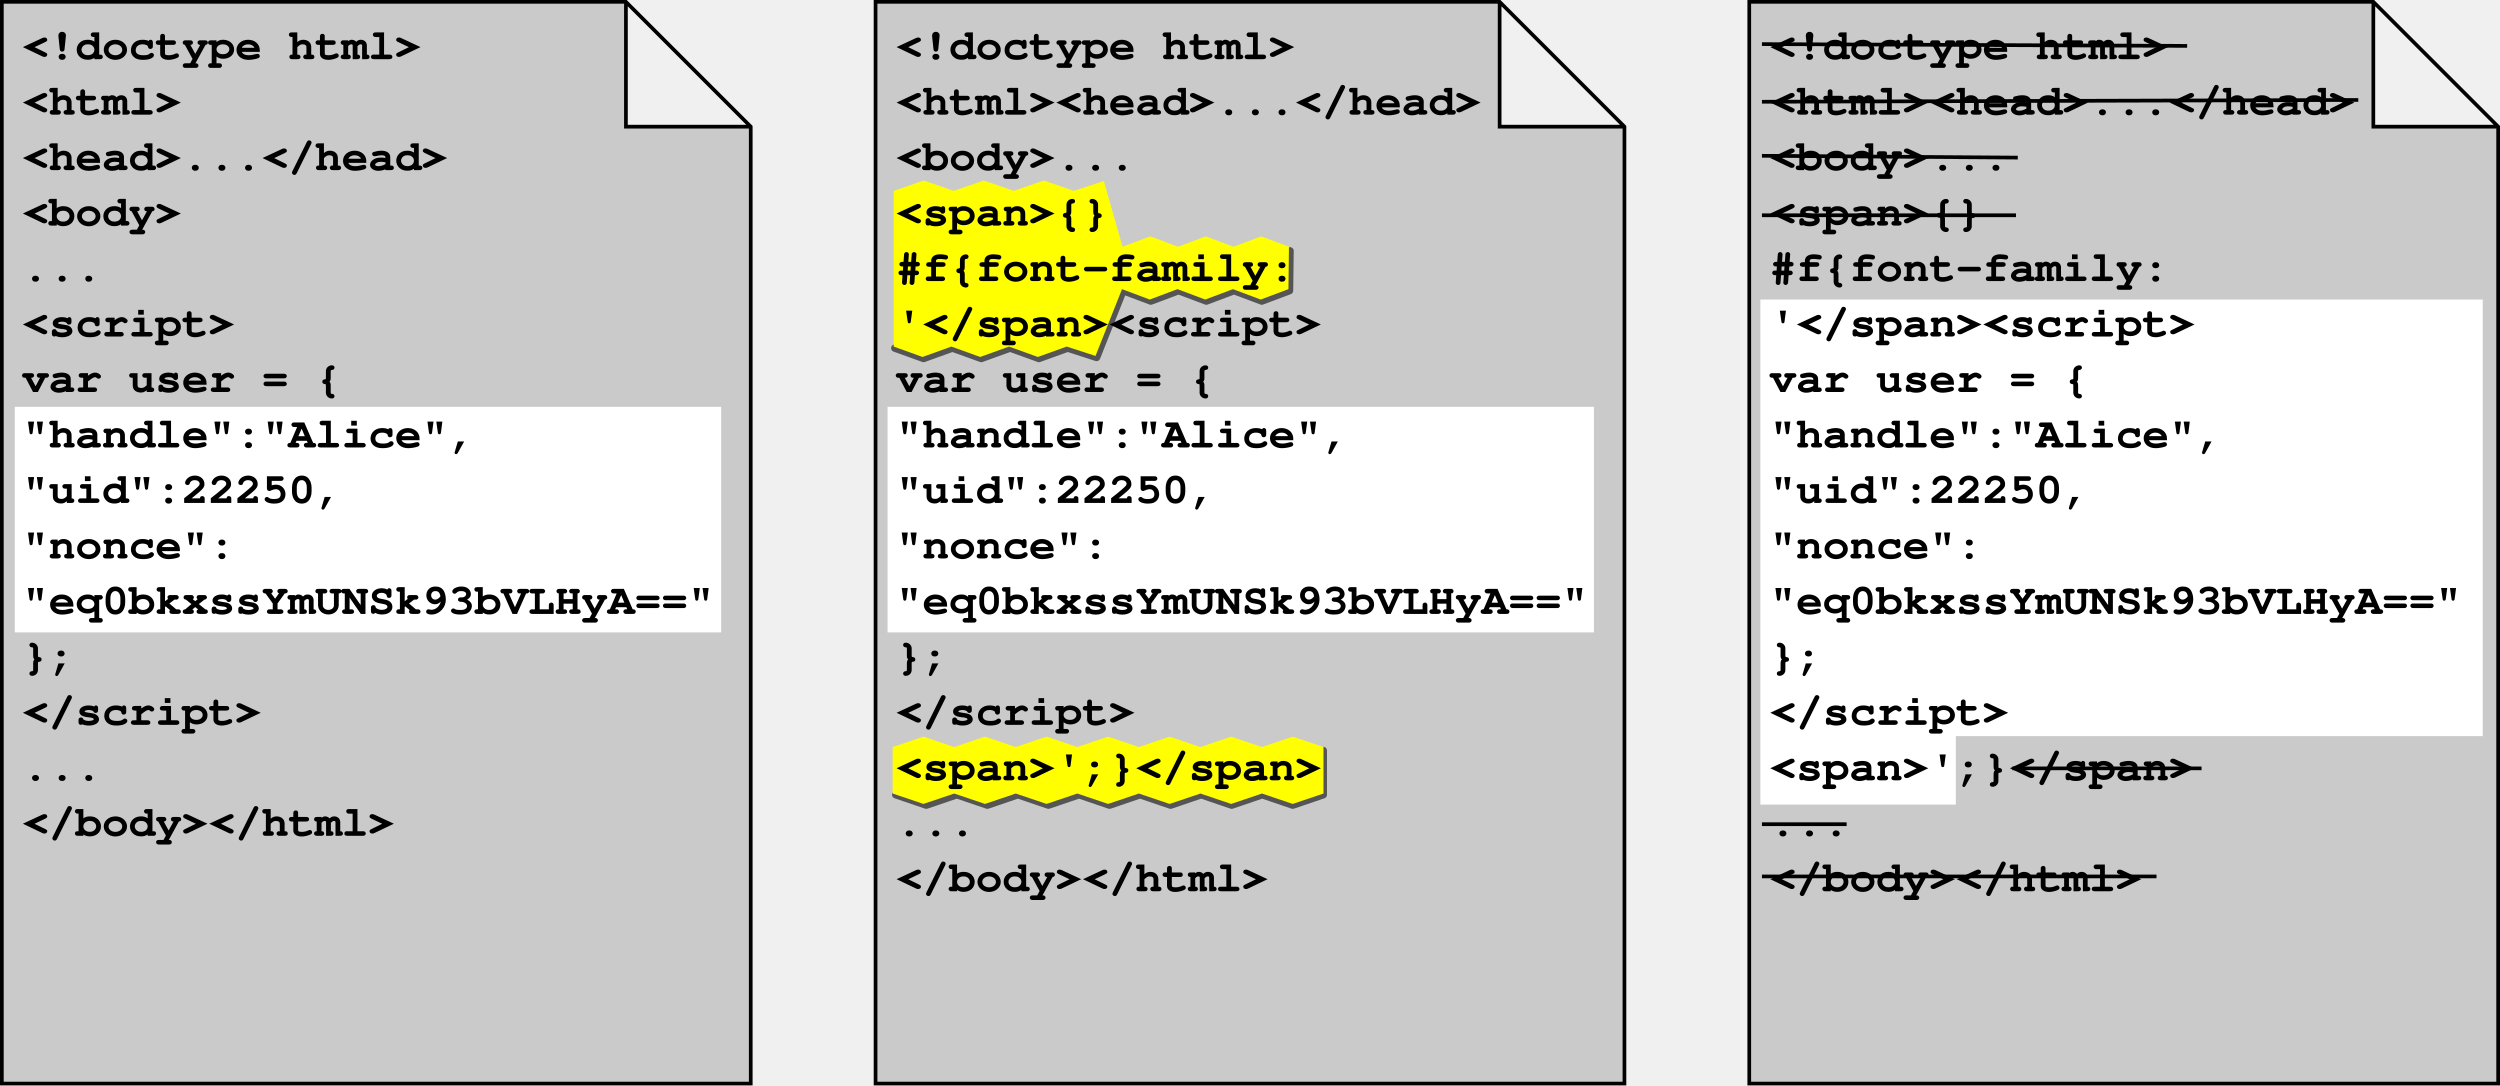
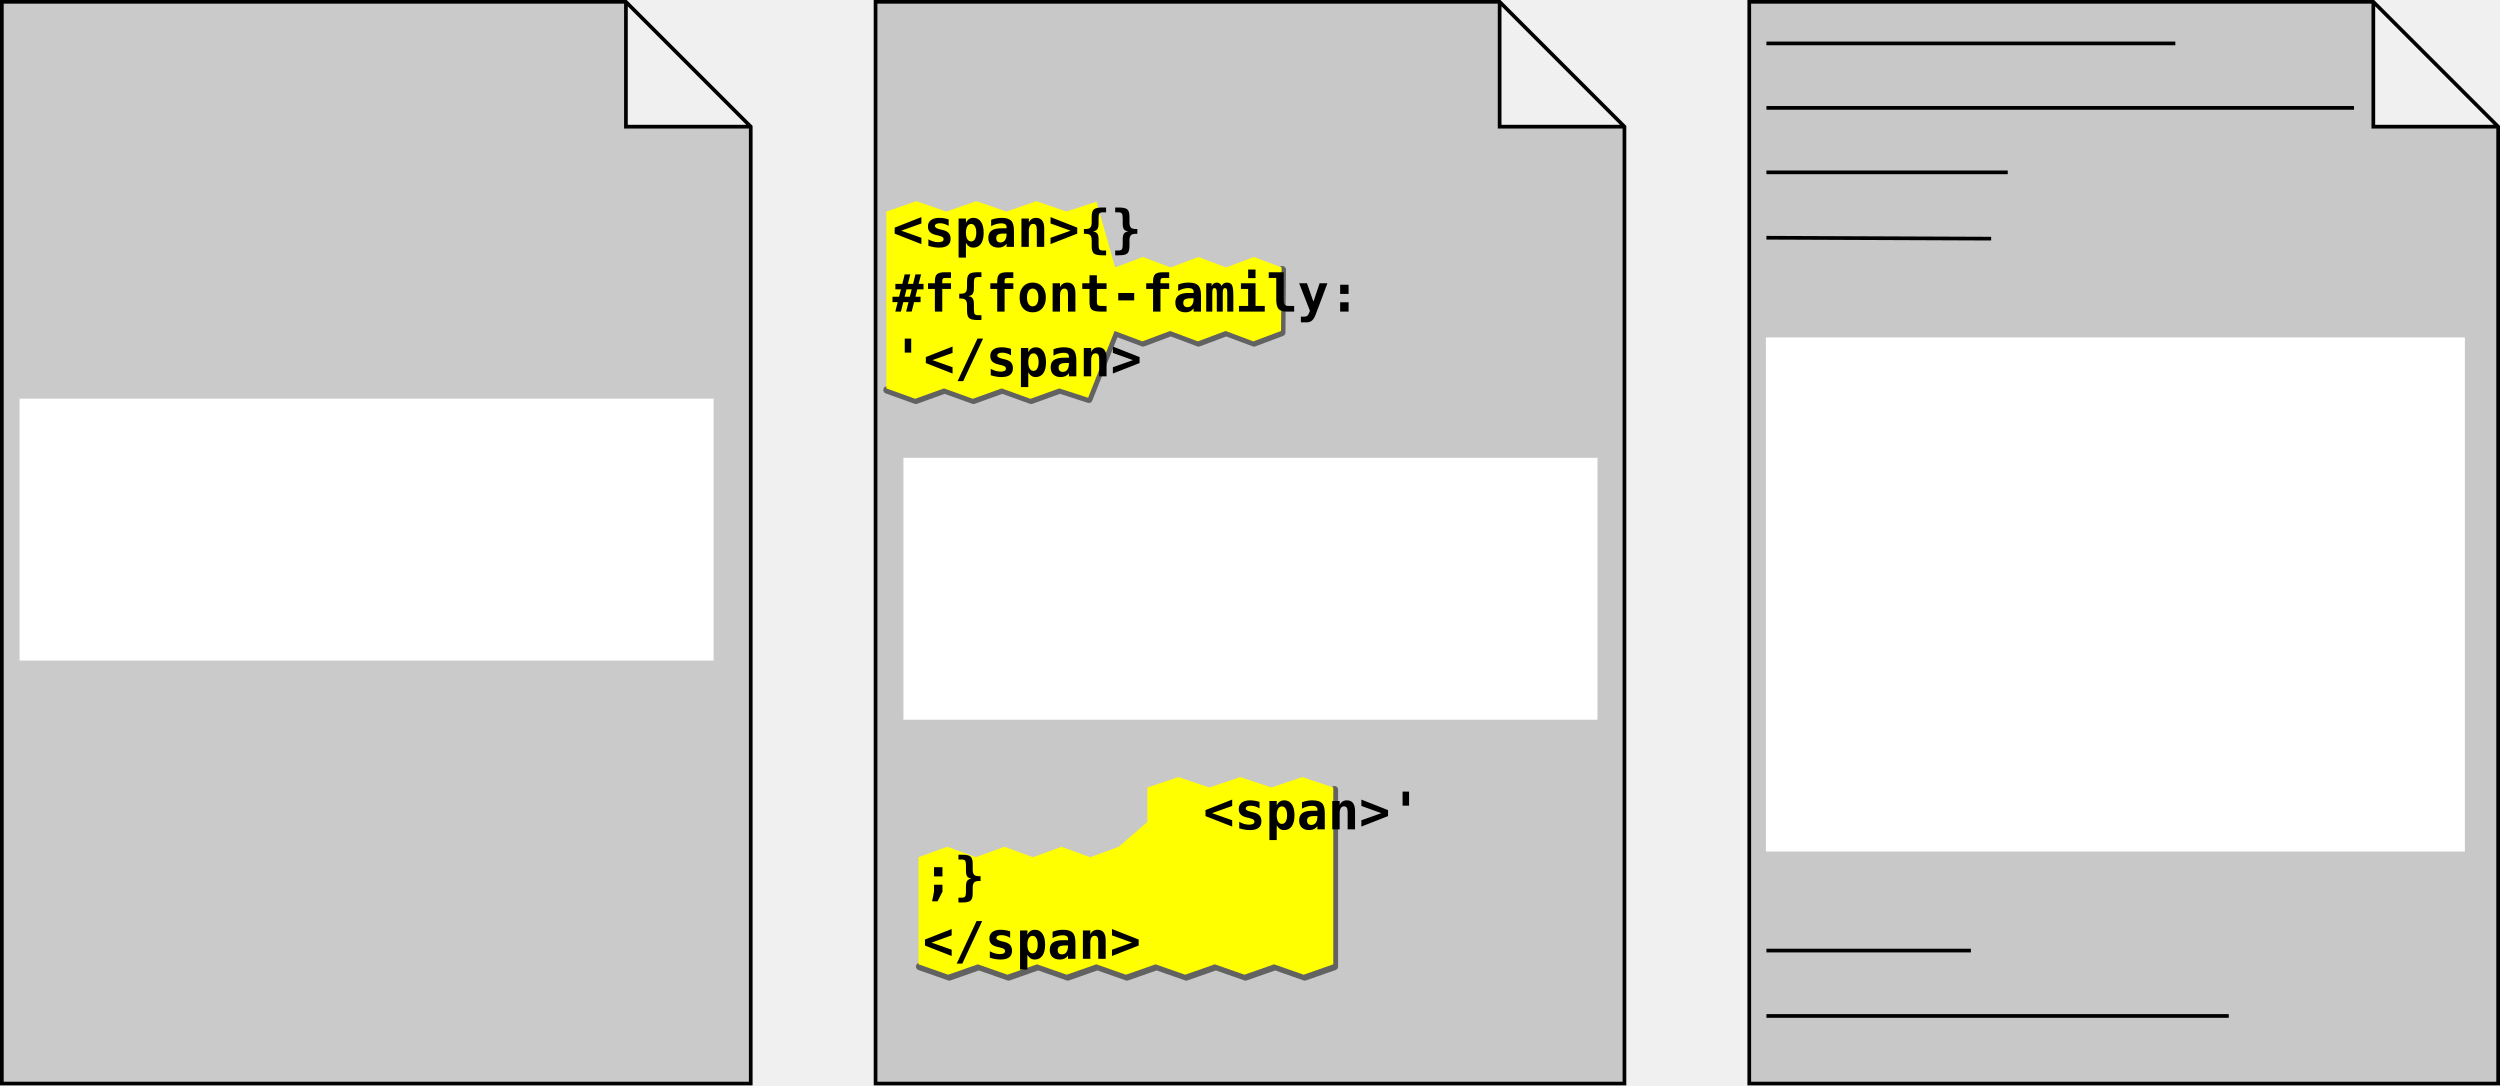
- <svg xmlns="http://www.w3.org/2000/svg" version="1.1" width="676" height="293.5">
-   <path d="m 169.25,0.5 0,33.75 33.75,0 -33.75,-33.75 z m -168.75,0 168.75,0 33.75,33.75 0,258.75 -202.5,0 0,-292.5 z" style="fill:#cacaca;stroke:#000;stroke-miterlimit:2" />
-   <path d="m 405.5,0.5 0,33.75 33.75,0 -33.75,-33.75 z m -168.75,0 168.75,0 33.75,33.75 0,258.75 -202.5,0 0,-292.5 z" style="fill:#cacaca;stroke:#000;stroke-miterlimit:2" />
-   <path d="m 641.75,0.5 0,33.75 33.75,0 -33.75,-33.75 z m -168.75,0 168.75,0 33.75,33.75 0,258.75 -202.5,0 0,-292.5 z" style="fill:#cacaca;stroke:#000;stroke-miterlimit:2" />
-   <rect x="4" y="110" width="191" height="61" fill="#fff" />
-   <rect x="240" y="110" width="191" height="61" fill="#fff" />
-   <path d="m 476,81 195.333,0 0,118.052 -142.484,0 0,18.512 -52.849,0 0,-136.564 z" fill="#fff" />
-   <path d="m 348.825,67.831 -0.141,10.772 -7.5,2.812 -7.5,-2.812 -7.5,2.812 -7.5,-2.812 -7.5,2.812 -7.5,-2.812 -7.167,18.056 -7.795,-2.53 -7.795,2.812 -7.795,-2.812 -7.795,2.812 -7.795,-2.812 -7.795,2.812 -7.795,-2.812" style="stroke:#555;stroke-width:2;stroke-linecap:round;stroke-linejoin:round" />
-   <path d="m 357.816,202.952 7e-5,11.953 -8.258,2.812 -8.258,-2.812 -8.258,2.812 -8.258,-2.812 -8.258,2.812 -8.258,-2.812 -8.258,2.812 -8.258,-2.812 -8.258,2.812 -8.258,-2.812 -8.258,2.812 -8.258,-2.812 -8.258,2.812 -8.258,-2.812" style="stroke:#555;stroke-width:2;stroke-linecap:round;stroke-linejoin:round" />
-   <path d="m 241.657,51.614 8.118,-2.812 8.118,2.812 8.118,-2.812 8.118,2.812 8.118,-2.812 8.118,2.812 8.118,-2.671 5.05,17.774 7.5,-2.812 7.5,2.812 7.5,-2.812 7.5,2.812 7.5,-2.812 7.5,2.812 -0.141,11.47 -7.5,2.812 -7.5,-2.812 -7.5,2.812 -7.5,-2.812 -7.5,2.812 -7.5,-2.812 -7.167,18.056 -7.795,-2.53 -7.795,2.812 -7.795,-2.812 -7.795,2.812 -7.795,-2.812 -7.795,2.812 -7.795,-2.812 0,-42.098 z" style="fill:#ffff00;fill-opacity:1;stroke:none" />
-   <path d="m 249.696,199.185 8.321,2.812 8.321,-2.812 8.321,2.812 8.321,-2.812 8.321,2.812 8.321,-2.812 8.321,2.812 8.321,-2.812 8.321,2.812 8.321,-2.812 8.321,2.812 8.321,-2.812 8.321,2.812 4e-4,12.574 -8.321,2.812 -8.321,-2.812 -8.321,2.812 -8.321,-2.812 -8.321,2.812 -8.321,-2.812 -8.321,2.812 -8.321,-2.812 -8.321,2.812 -8.321,-2.812 -8.321,2.812 -8.321,-2.812 -8.321,2.812 -8.321,-2.812 0,-12.574 8.321,-2.812 z" style="fill:#ffff00;fill-opacity:1;stroke:none" />
-   <text style="font-size:12px;font-weight:bold;font-family:Courier;fill:#000">
-     <tspan x="6" y="16">&lt;!doctype html&gt;</tspan>
-     <tspan x="6" y="31">&lt;html&gt;</tspan>
-     <tspan x="6" y="46">&lt;head&gt;...&lt;/head&gt;</tspan>
-     <tspan x="6" y="61">&lt;body&gt;</tspan>
-     <tspan x="6" y="76">...</tspan>
-     <tspan x="6" y="91">&lt;script&gt;</tspan>
-     <tspan x="6" y="106">var user = {</tspan>
-     <tspan x="6" y="121">"handle":"Alice",</tspan>
-     <tspan x="6" y="136">"uid":22250,</tspan>
-     <tspan x="6" y="151">"nonce":</tspan>
-     <tspan x="6" y="166">"eq0bkxssYmUNSk93bVLHyA=="</tspan>
-     <tspan x="6" y="181">};</tspan>
-     <tspan x="6" y="196">&lt;/script&gt;</tspan>
-     <tspan x="6" y="211">...</tspan>
-     <tspan x="6" y="226">&lt;/body&gt;&lt;/html&gt;</tspan>
-   </text>
-   <text style="font-size:12px;font-weight:bold;font-family:Courier;fill:#000">
-     <tspan x="242.25" y="16">&lt;!doctype html&gt;</tspan>
-     <tspan x="242.25" y="31">&lt;html&gt;&lt;head&gt;...&lt;/head&gt;</tspan>
-     <tspan x="242.25" y="46">&lt;body&gt;...</tspan>
-     <tspan x="242.25" y="61">&lt;span&gt;{}</tspan>
-     <tspan x="242.25" y="76">#f{font-family:</tspan>
-     <tspan x="242.25" y="91">'&lt;/span&gt;&lt;script&gt;</tspan>
-     <tspan x="242.25" y="106">var user = {</tspan>
-     <tspan x="242.25" y="121">"handle":"Alice",</tspan>
-     <tspan x="242.25" y="136">"uid":22250,</tspan>
-     <tspan x="242.25" y="151">"nonce":</tspan>
-     <tspan x="242.25" y="166">"eq0bkxssYmUNSk93bVLHyA=="</tspan>
-     <tspan x="242.25" y="181">};</tspan>
-     <tspan x="242.25" y="196">&lt;/script&gt;</tspan>
-     <tspan x="242.25" y="211">&lt;span&gt;';}&lt;/span&gt;</tspan>
-     <tspan x="242.25" y="226">...</tspan>
-     <tspan x="242.25" y="241">&lt;/body&gt;&lt;/html&gt;</tspan>
-   </text>
-   <text style="font-size:12px;font-weight:bold;font-family:Courier;fill:#000">
-     <tspan x="478.5" y="16">&lt;!doctype html&gt;</tspan>
-     <tspan x="478.5" y="31">&lt;html&gt;&lt;head&gt;...&lt;/head&gt;</tspan>
-     <tspan x="478.5" y="46">&lt;body&gt;...</tspan>
-     <tspan x="478.5" y="61">&lt;span&gt;{}</tspan>
-     <tspan x="478.5" y="76">#f{font-family:</tspan>
-     <tspan x="478.5" y="91">'&lt;/span&gt;&lt;script&gt;</tspan>
-     <tspan x="478.5" y="106">var user = {</tspan>
-     <tspan x="478.5" y="121">"handle":"Alice",</tspan>
-     <tspan x="478.5" y="136">"uid":22250,</tspan>
-     <tspan x="478.5" y="151">"nonce":</tspan>
-     <tspan x="478.5" y="166">"eq0bkxssYmUNSk93bVLHyA=="</tspan>
-     <tspan x="478.5" y="181">};</tspan>
-     <tspan x="478.5" y="196">&lt;/script&gt;</tspan>
-     <tspan x="478.5" y="211">&lt;span&gt;';}&lt;/span&gt;</tspan>
-     <tspan x="478.5" y="226">...</tspan>
-     <tspan x="478.5" y="241">&lt;/body&gt;&lt;/html&gt;</tspan>
-   </text>
-   <path d="m 544.147,207.761 51.151,0 m -118.865,29.229 106.686,0 m -106.686,-14.127 22.896,0 m -22.896,-164.657 68.688,0 m -68.688,-16.076 69.175,0.487 m -69.175,-15.102 161.247,-0.487 m -161.247,-15.102 114.968,0.487" stroke="#000" />
+ <svg xmlns="http://www.w3.org/2000/svg" width="676" height="293.5" id="svg2" version="1.1">
+   <defs id="defs4">
+     </defs>
+   <g id="layer1" transform="translate(-0.5,-657.81)">
+     <g id="g2914">
+       <path d="m 169.75,658.31 0,33.75 33.75,0 -33.75,-33.75 z m -168.75,0 168.75,0 33.75,33.75 0,258.75 -202.5,0 0,-292.5 z" style="fill:#cacaca;fill-opacity:1;stroke:#000000;stroke-width:1;stroke-linecap:butt;stroke-linejoin:miter;stroke-miterlimit:2;stroke-opacity:1;stroke-dasharray:none" id="path3599" />
+       <rect y="765.608" x="5.79" height="70.82" width="187.672" id="rect3836" style="fill:#ffffff;fill-opacity:1;stroke:none" />
+       <flowRoot transform="translate(-3.0625,614.9397)" style="font-size:10px;font-style:normal;font-variant:normal;font-weight:bold;font-stretch:normal;text-align:start;text-anchor:start;fill:#000000;fill-opacity:1;stroke:none;font-family:Inconsolata;-inkscape-font-specification:Inconsolata Medium" id="flowRoot2829" xml:space="preserve">
+         <flowRegion id="flowRegion2831">
+           <rect style="font-size:10px;font-style:normal;font-variant:normal;font-weight:bold;font-stretch:normal;font-family:Inconsolata;-inkscape-font-specification:Inconsolata Medium" y="45.853" x="11.314" height="280.721" width="184.562" id="rect2833" />
+         </flowRegion>
+         <flowPara style="font-size:14px" id="flowPara2835">&lt;!doctype html&gt;</flowPara>
+         <flowPara style="font-size:14px" id="flowPara2837">&lt;html&gt;&lt;head&gt;...&lt;/head&gt;</flowPara>
+         <flowPara style="font-size:14px" id="flowPara2843">&lt;body&gt;</flowPara>
+         <flowPara style="font-size:14px" id="flowPara2851">...</flowPara>
+         <flowPara style="font-size:14px" id="flowPara2853">&lt;script&gt;</flowPara>
+         <flowPara style="font-size:14px" id="flowPara3681">var user = {</flowPara>
+         <flowPara style="font-size:14px" id="flowPara3687">"handle":"Alice",</flowPara>
+         <flowPara style="font-size:14px" id="flowPara3683">"uid":22250,</flowPara>
+         <flowPara style="font-size:14px" id="flowPara2863">"nonce":</flowPara>
+         <flowPara id="flowPara3830" style="font-size:14px">"eqObkxssYmUNSk93bVLHyA=="</flowPara>
+         <flowPara style="font-size:14px" id="flowPara3698">};</flowPara>
+         <flowPara style="font-size:14px" id="flowPara2855">&lt;/script&gt;</flowPara>
+         <flowPara style="font-size:14px" id="flowPara2857">...</flowPara>
+         <flowPara style="font-size:14px" id="flowPara2849">&lt;/body&gt;&lt;/html&gt;</flowPara>
+       </flowRoot>
+     </g>
+     <g id="g2935">
+       <path id="path3605" style="fill:#c8c8c8;fill-opacity:1;stroke:#000000;stroke-width:1;stroke-linecap:butt;stroke-linejoin:miter;stroke-miterlimit:2;stroke-opacity:1;stroke-dasharray:none" d="m 406,658.31 0,33.75 33.75,0 L 406,658.31 z m -168.75,0 168.75,0 33.75,33.75 0,258.75 -202.5,0 0,-292.5 z" />
+       <rect style="fill:#ffffff;fill-opacity:1;stroke:none" id="rect3863" width="187.672" height="70.82" x="244.79" y="781.608" />
+       <g id="g2898">
+         <path id="path2937" d="m 347.225,730.734 -0.141,16.988 -7.5,2.812 -7.5,-2.812 -7.5,2.812 -7.5,-2.812 -7.5,2.812 -7.5,-2.812 -7.167,18.056 -7.795,-2.53 -7.795,2.812 -7.795,-2.812 -7.795,2.812 -7.795,-2.812 -7.795,2.812 -7.795,-2.812" style="fill:none;stroke:#000000;stroke-width:2;stroke-linecap:round;stroke-linejoin:round;stroke-miterlimit:4;stroke-opacity:0.511;stroke-dasharray:none" />
+         <path style="fill:#ffff00;fill-opacity:1;stroke:none" d="m 240.157,715.018 8.118,-2.812 8.118,2.812 8.118,-2.812 8.118,2.812 8.118,-2.812 8.118,2.812 8.118,-2.671 5.05,17.774 7.5,-2.812 7.5,2.812 7.5,-2.812 7.5,2.812 7.5,-2.812 7.5,2.812 -0.141,17.185 -7.5,2.812 -7.5,-2.812 -7.5,2.812 -7.5,-2.812 -7.5,2.812 -7.5,-2.812 -7.167,18.056 -7.795,-2.53 -7.795,2.812 -7.795,-2.812 -7.795,2.812 -7.795,-2.812 -7.795,2.812 -7.795,-2.812 0,-47.812 z" id="path3893" />
+         <text xml:space="preserve" style="font-size:14px;font-style:normal;font-variant:normal;font-weight:normal;font-stretch:normal;text-align:start;text-anchor:start;fill:#000000;fill-opacity:1;stroke:none;font-family:cmr10;-inkscape-font-specification:cmr10" x="241.812" y="724.56" id="text3851">
+           <tspan id="tspan3853" x="241.812" y="724.56" style="font-style:normal;font-variant:normal;font-weight:bold;font-stretch:normal;font-family:Inconsolata;-inkscape-font-specification:Inconsolata Medium">&lt;span&gt;{}</tspan>
+           <tspan x="241.812" y="742.06" style="font-style:normal;font-variant:normal;font-weight:bold;font-stretch:normal;font-family:Inconsolata;-inkscape-font-specification:Inconsolata Medium" id="tspan3889">#f{font-family:</tspan>
+           <tspan x="241.812" y="759.56" id="tspan3855" style="font-style:normal;font-variant:normal;font-weight:bold;font-stretch:normal;font-family:Inconsolata;-inkscape-font-specification:Inconsolata Medium">'&lt;/span&gt;</tspan>
+         </text>
+       </g>
+       <g id="g2906">
+         <path style="fill:none;stroke:#000000;stroke-width:2;stroke-linecap:round;stroke-linejoin:round;stroke-miterlimit:4;stroke-opacity:0.511;stroke-dasharray:none" d="m 361.322,871.347 1.7e-4,47.812 -8.011,2.812 -8.011,-2.812 -8.011,2.812 -8.01,-2.812 -8.011,2.812 -8.011,-2.812 -8.011,2.812 -8.011,-2.812 -8.01,2.812 -8.011,-2.812 -8.011,2.812 -8.011,-2.812 -8.011,2.812 -8.01,-2.812" id="path3716" />
+         <path id="path2904" d="m 256.609,886.782 7.734,2.812 7.734,-2.812 7.734,2.812 7.734,-2.812 7.734,2.812 7.734,-2.812 7.734,-6.699 9.7e-4,-9.335 8.379,-2.812 8.379,2.812 8.379,-2.812 8.379,2.812 8.379,-2.812 8.379,2.812 1.7e-4,47.812 -8.011,2.812 -8.011,-2.812 -8.011,2.812 -8.01,-2.812 -8.011,2.812 -8.011,-2.812 -8.011,2.812 -8.011,-2.812 -8.01,2.812 -8.011,-2.812 -8.011,2.812 -8.011,-2.812 -8.011,2.812 -8.01,-2.812 0,-28.966 7.734,-2.812 z" style="fill:#ffff00;fill-opacity:1;stroke:none" />
+         <text xml:space="preserve" style="font-size:14px;font-style:normal;font-variant:normal;font-weight:bold;font-stretch:normal;text-align:start;text-anchor:start;fill:#000000;fill-opacity:1;stroke:none;font-family:Inconsolata;-inkscape-font-specification:Inconsolata Medium" x="250" y="882.06" id="text3859">
+           <tspan id="tspan3861" x="250" y="882.06">         &lt;span&gt;'</tspan>
+           <tspan x="250" y="899.56" id="tspan3885">;}</tspan>
+           <tspan x="250" y="917.06" id="tspan3887">&lt;/span&gt;</tspan>
+         </text>
+       </g>
+       <flowRoot xml:space="preserve" id="flowRoot3702" style="font-size:14px;font-style:normal;font-variant:normal;font-weight:bold;font-stretch:normal;text-align:start;text-anchor:start;fill:#000000;fill-opacity:1;stroke:none;font-family:Inconsolata;-inkscape-font-specification:Inconsolata Medium" transform="translate(233.1875,614.9397)">
+         <flowRegion id="flowRegion3704">
+           <rect id="rect3706" width="184.562" height="280.721" x="11.314" y="45.853" style="font-size:14px;font-style:normal;font-variant:normal;font-weight:bold;font-stretch:normal;font-family:Inconsolata;-inkscape-font-specification:Inconsolata Medium" />
+         </flowRegion>
+         <flowPara style="font-size:14px;font-weight:normal;-inkscape-font-specification:Bitstream Charter" id="flowPara3708">&lt;!doctype html&gt;</flowPara>
+         <flowPara style="font-size:14px;font-weight:normal;-inkscape-font-specification:Bitstream Charter" id="flowPara3710">&lt;html&gt;&lt;head&gt;...&lt;/head&gt;</flowPara>
+         <flowPara style="font-size:14px;font-weight:normal;-inkscape-font-specification:Bitstream Charter" id="flowPara3714">&lt;body&gt;...</flowPara>
+         <flowPara id="flowPara3744" style="font-size:14px;font-weight:normal;-inkscape-font-specification:Bitstream Charter" />
+         <flowPara id="flowPara3857" style="font-size:14px;font-weight:normal;-inkscape-font-specification:Bitstream Charter" />
+         <flowPara id="flowPara3875" style="font-size:14px;font-weight:normal;-inkscape-font-specification:Bitstream Charter">        &lt;script&gt;</flowPara>
+         <flowPara style="font-size:14px;font-weight:normal;-inkscape-font-specification:Bitstream Charter" id="flowPara3718">var user = {</flowPara>
+         <flowPara style="font-size:14px;font-weight:normal;-inkscape-font-specification:Bitstream Charter" id="flowPara3720">"handle":"Alice",</flowPara>
+         <flowPara style="font-size:14px;font-weight:normal;-inkscape-font-specification:Bitstream Charter" id="flowPara3722">"uid":22250,</flowPara>
+         <flowPara style="font-size:14px;font-weight:normal;-inkscape-font-specification:Bitstream Charter" id="flowPara3724">"nonce":</flowPara>
+         <flowPara id="flowPara3832" style="font-size:14px;font-weight:normal;-inkscape-font-specification:Bitstream Charter">"eqObkxssYmUNSk93bVLHyA=="</flowPara>
+         <flowPara style="font-size:14px;font-weight:normal;-inkscape-font-specification:Bitstream Charter" id="flowPara3726">};</flowPara>
+         <flowPara style="font-size:14px;font-weight:normal;-inkscape-font-specification:Bitstream Charter" id="flowPara3728">&lt;/script&gt;</flowPara>
+         <flowPara style="font-size:14px;font-weight:normal;-inkscape-font-specification:Bitstream Charter" id="flowPara3732" />
+         <flowPara id="flowPara3881" style="font-size:14px;font-weight:normal;-inkscape-font-specification:Bitstream Charter" />
+         <flowPara id="flowPara3883" style="font-size:14px;font-weight:normal;-inkscape-font-specification:Bitstream Charter">...&lt;/body&gt;&lt;/html&gt;</flowPara>
+       </flowRoot>
+     </g>
+     <g id="g2972">
+       <path d="m 642.25,658.31 0,33.75 33.75,0 -33.75,-33.75 z m -168.75,0 168.75,0 33.75,33.75 0,258.75 -202.5,0 0,-292.5 z" style="fill:#c8c8c8;fill-opacity:1;stroke:#000000;stroke-width:1;stroke-linecap:butt;stroke-linejoin:miter;stroke-miterlimit:2;stroke-opacity:1;stroke-dasharray:none" id="path3607" />
+       <rect y="749.06" x="478" height="139" width="189" id="rect3873" style="fill:#ffffff;fill-opacity:1;stroke:none" />
+       <flowRoot transform="translate(469.0975,614.9397)" style="font-size:10px;font-style:normal;font-variant:normal;font-weight:bold;font-stretch:normal;text-align:start;text-anchor:start;fill:#000000;fill-opacity:1;stroke:none;font-family:Inconsolata;-inkscape-font-specification:Inconsolata Medium" id="flowRoot3752" xml:space="preserve">
+         <flowRegion id="flowRegion3754">
+           <rect style="font-size:10px;font-style:normal;font-variant:normal;font-weight:bold;font-stretch:normal;font-family:Inconsolata;-inkscape-font-specification:Inconsolata Medium" y="45.853" x="11.314" height="280.721" width="183.146" id="rect3756" />
+         </flowRegion>
+         <flowPara id="flowPara3758" style="font-size:14px;font-style:normal;font-weight:normal;-inkscape-font-specification:Bitstream Charter">&lt;!doctype html&gt;</flowPara>
+         <flowPara id="flowPara3760" style="font-size:14px;font-style:normal;font-weight:normal;-inkscape-font-specification:Bitstream Charter">&lt;html&gt;&lt;head&gt;...&lt;/head&gt;</flowPara>
+         <flowPara id="flowPara3762" style="font-size:14px;font-style:normal;font-weight:normal;-inkscape-font-specification:Bitstream Charter">&lt;body&gt;...</flowPara>
+         <flowPara id="flowPara3838" style="font-size:14px;font-style:normal;font-weight:normal;-inkscape-font-specification:Bitstream Charter">&lt;span&gt;{}</flowPara>
+         <flowPara id="flowPara3842" style="font-size:14px;font-style:normal;font-weight:normal;-inkscape-font-specification:Bitstream Charter">#f{font-family:</flowPara>
+         <flowPara style="font-size:14px;font-style:normal;font-weight:normal;-inkscape-font-specification:Bitstream Charter" id="flowPara3770">'&lt;/span&gt;&lt;script&gt;</flowPara>
+         <flowPara id="flowPara3772" style="font-size:14px;font-style:normal;font-weight:normal;-inkscape-font-specification:Bitstream Charter">var user = {</flowPara>
+         <flowPara id="flowPara3774" style="font-size:14px;font-style:normal;font-weight:normal;-inkscape-font-specification:Bitstream Charter">"handle":"Alice",</flowPara>
+         <flowPara id="flowPara3776" style="font-size:14px;font-style:normal;font-weight:normal;-inkscape-font-specification:Bitstream Charter">"uid":22250,</flowPara>
+         <flowPara id="flowPara3778" style="font-size:14px;font-style:normal;font-weight:normal;-inkscape-font-specification:Bitstream Charter">"nonce":</flowPara>
+         <flowPara id="flowPara3834" style="font-size:14px;font-style:normal;font-weight:normal;-inkscape-font-specification:Bitstream Charter">"eqObkxssYmUNSk93bVLHyA=="</flowPara>
+         <flowPara id="flowPara3780" style="font-size:14px;font-style:normal;font-weight:normal;-inkscape-font-specification:Bitstream Charter">};</flowPara>
+         <flowPara id="flowPara3782" style="font-size:14px;font-style:normal;font-weight:normal;-inkscape-font-specification:Bitstream Charter">&lt;/script&gt;&lt;span&gt;'</flowPara>
+         <flowPara id="flowPara3786" style="font-size:14px;font-style:normal;font-weight:normal;-inkscape-font-specification:Bitstream Charter">;}</flowPara>
+         <flowPara id="flowPara3871" style="font-size:14px;font-style:normal;font-weight:normal;-inkscape-font-specification:Bitstream Charter">&lt;/span&gt;</flowPara>
+         <flowPara id="flowPara3788" style="font-size:14px;font-style:normal;font-weight:normal;-inkscape-font-specification:Bitstream Charter">...&lt;/body&gt;&lt;/html&gt;</flowPara>
+       </flowRoot>
+       <path id="path2913" d="m 478.144,669.548 110.57,0" style="fill:none;stroke:#000000;stroke-width:1px;stroke-linecap:butt;stroke-linejoin:miter;stroke-opacity:1" />
+       <path id="path2915" d="m 478.144,686.98 158.882,0" style="fill:none;stroke:#000000;stroke-width:1px;stroke-linecap:butt;stroke-linejoin:miter;stroke-opacity:1" />
+       <path id="path2917" d="m 478.144,704.412 65.246,0" style="fill:none;stroke:#000000;stroke-width:1px;stroke-linecap:butt;stroke-linejoin:miter;stroke-opacity:1" />
+       <path id="path2919" d="m 478.144,722.093 60.764,0.249" style="fill:none;stroke:#000000;stroke-width:1px;stroke-linecap:butt;stroke-linejoin:miter;stroke-opacity:1" />
+       <path id="path2921" d="m 478.144,914.844 55.285,0" style="fill:none;stroke:#000000;stroke-width:1px;stroke-linecap:butt;stroke-linejoin:miter;stroke-opacity:1" />
+       <path id="path2923" d="m 478.144,932.525 125.014,0" style="fill:none;stroke:#000000;stroke-width:1px;stroke-linecap:butt;stroke-linejoin:miter;stroke-opacity:1" />
+     </g>
+   </g>
</svg>
